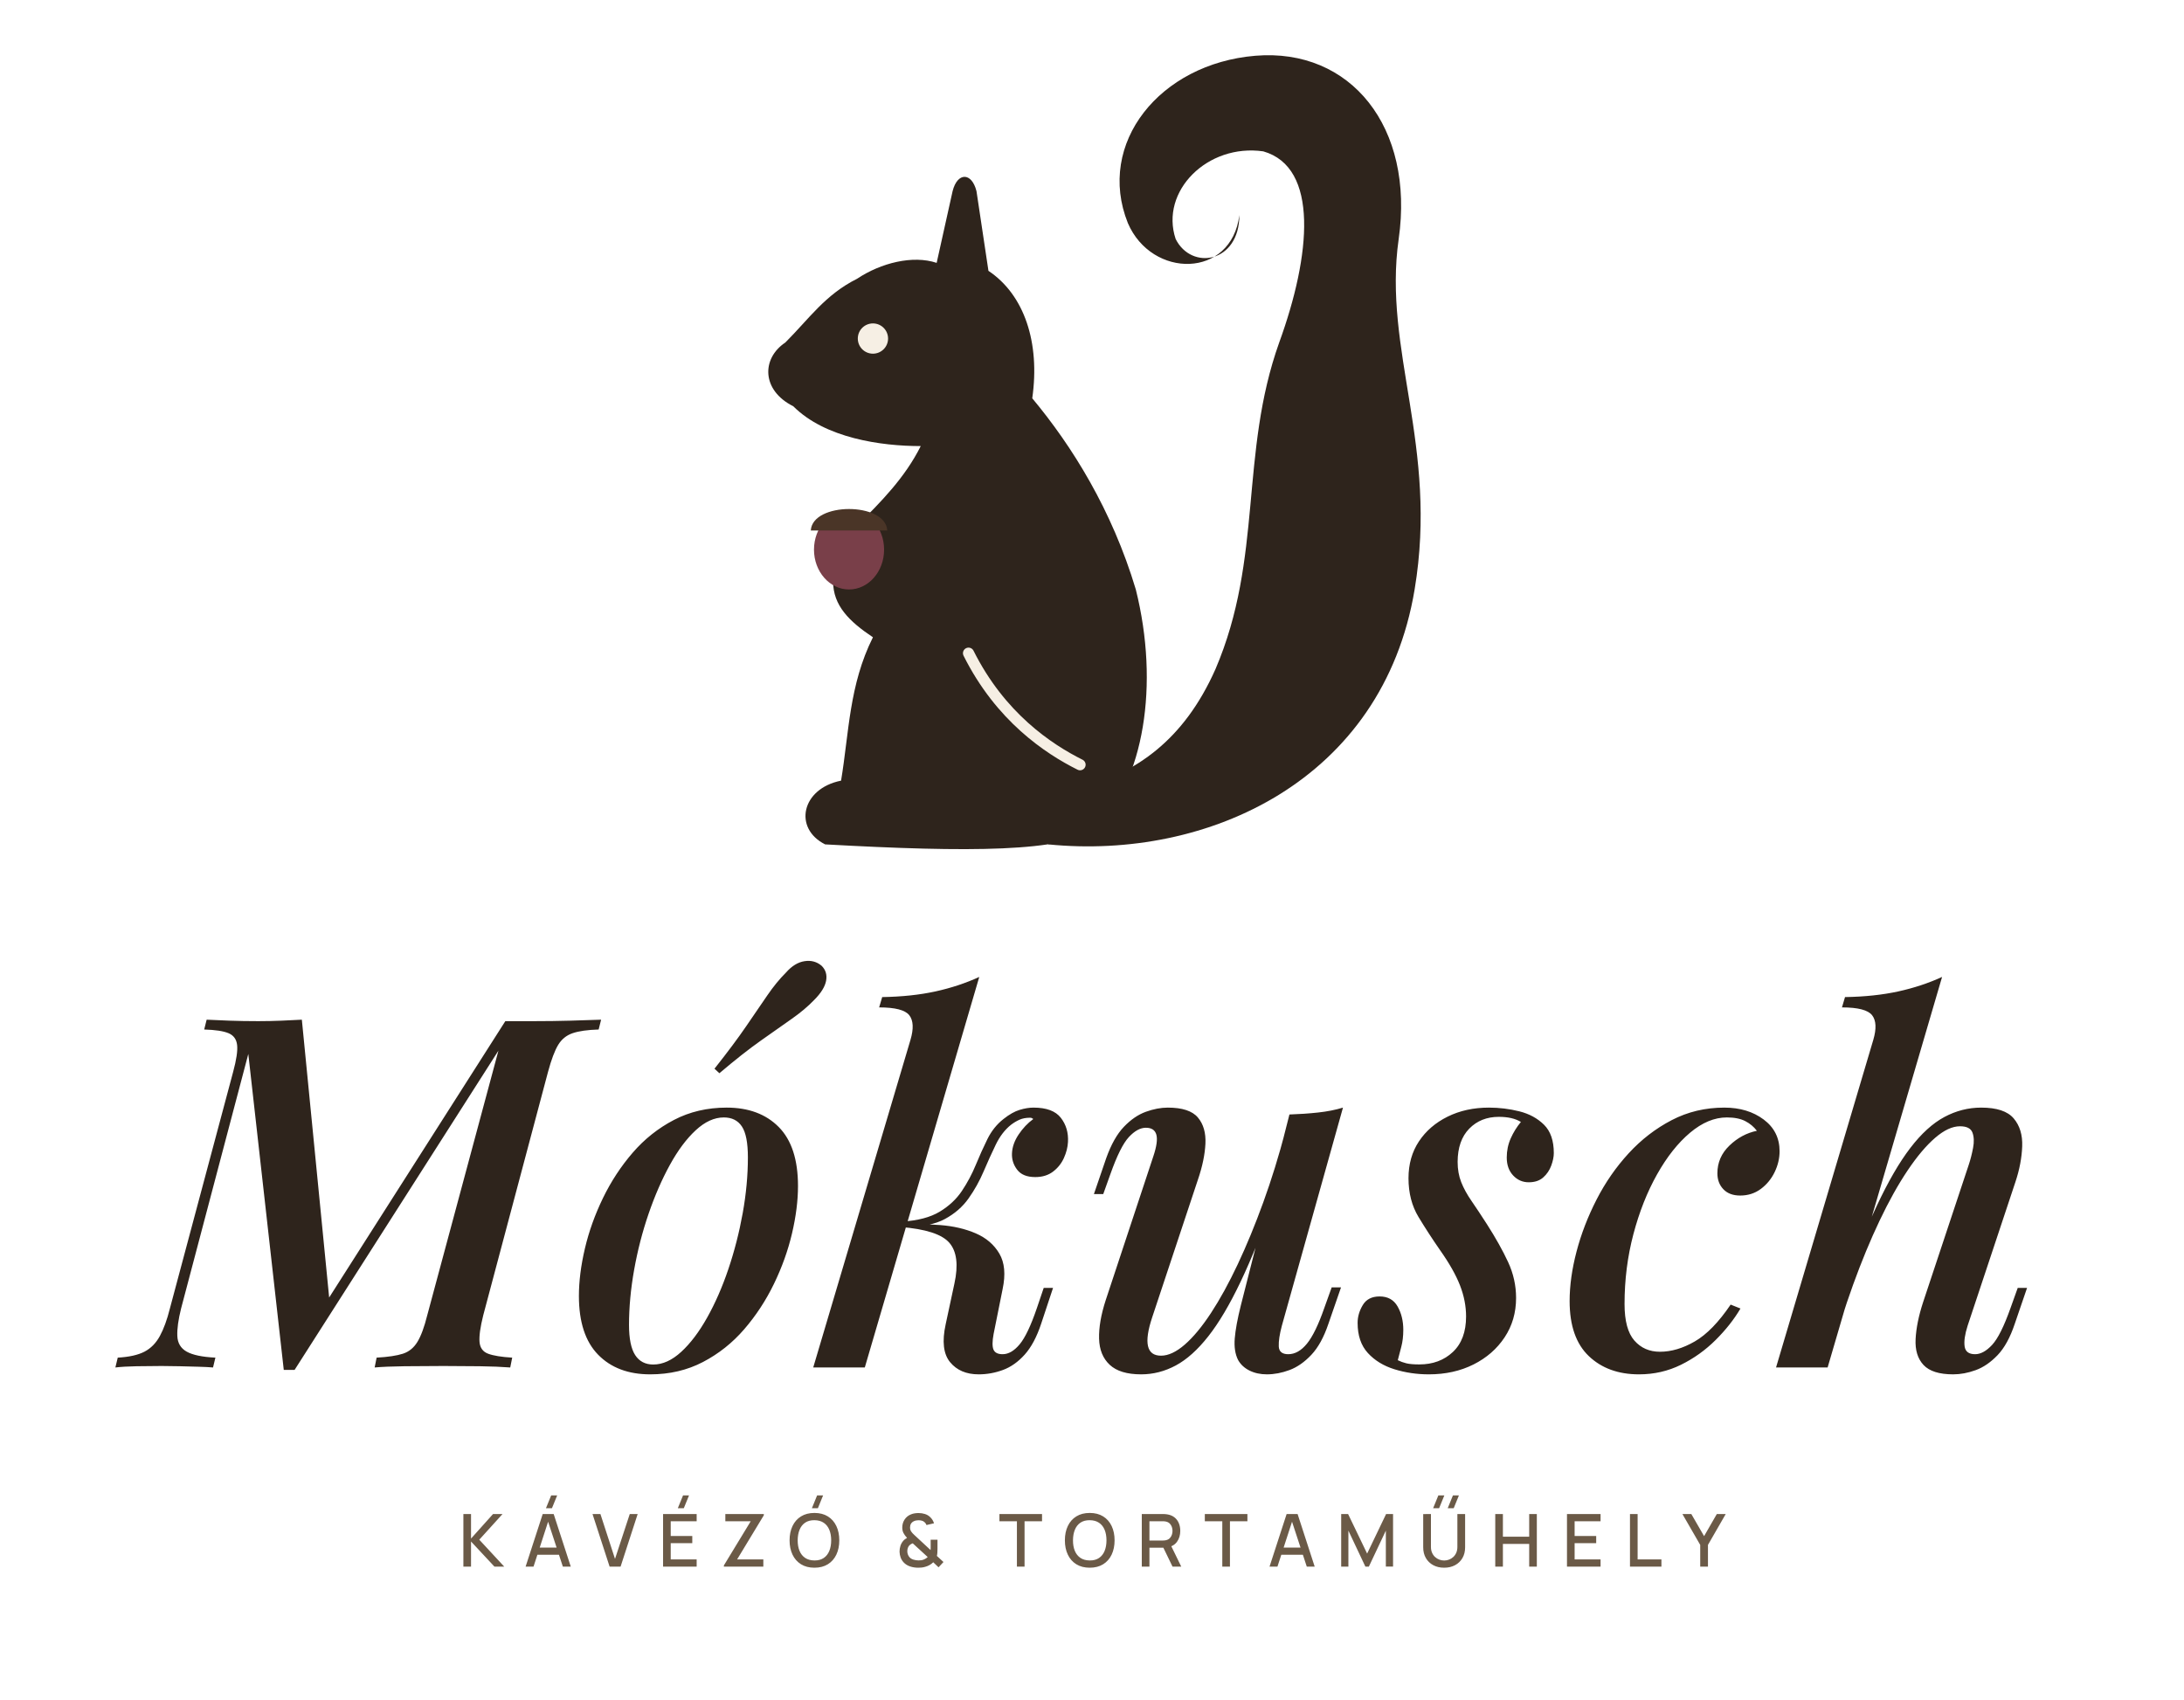
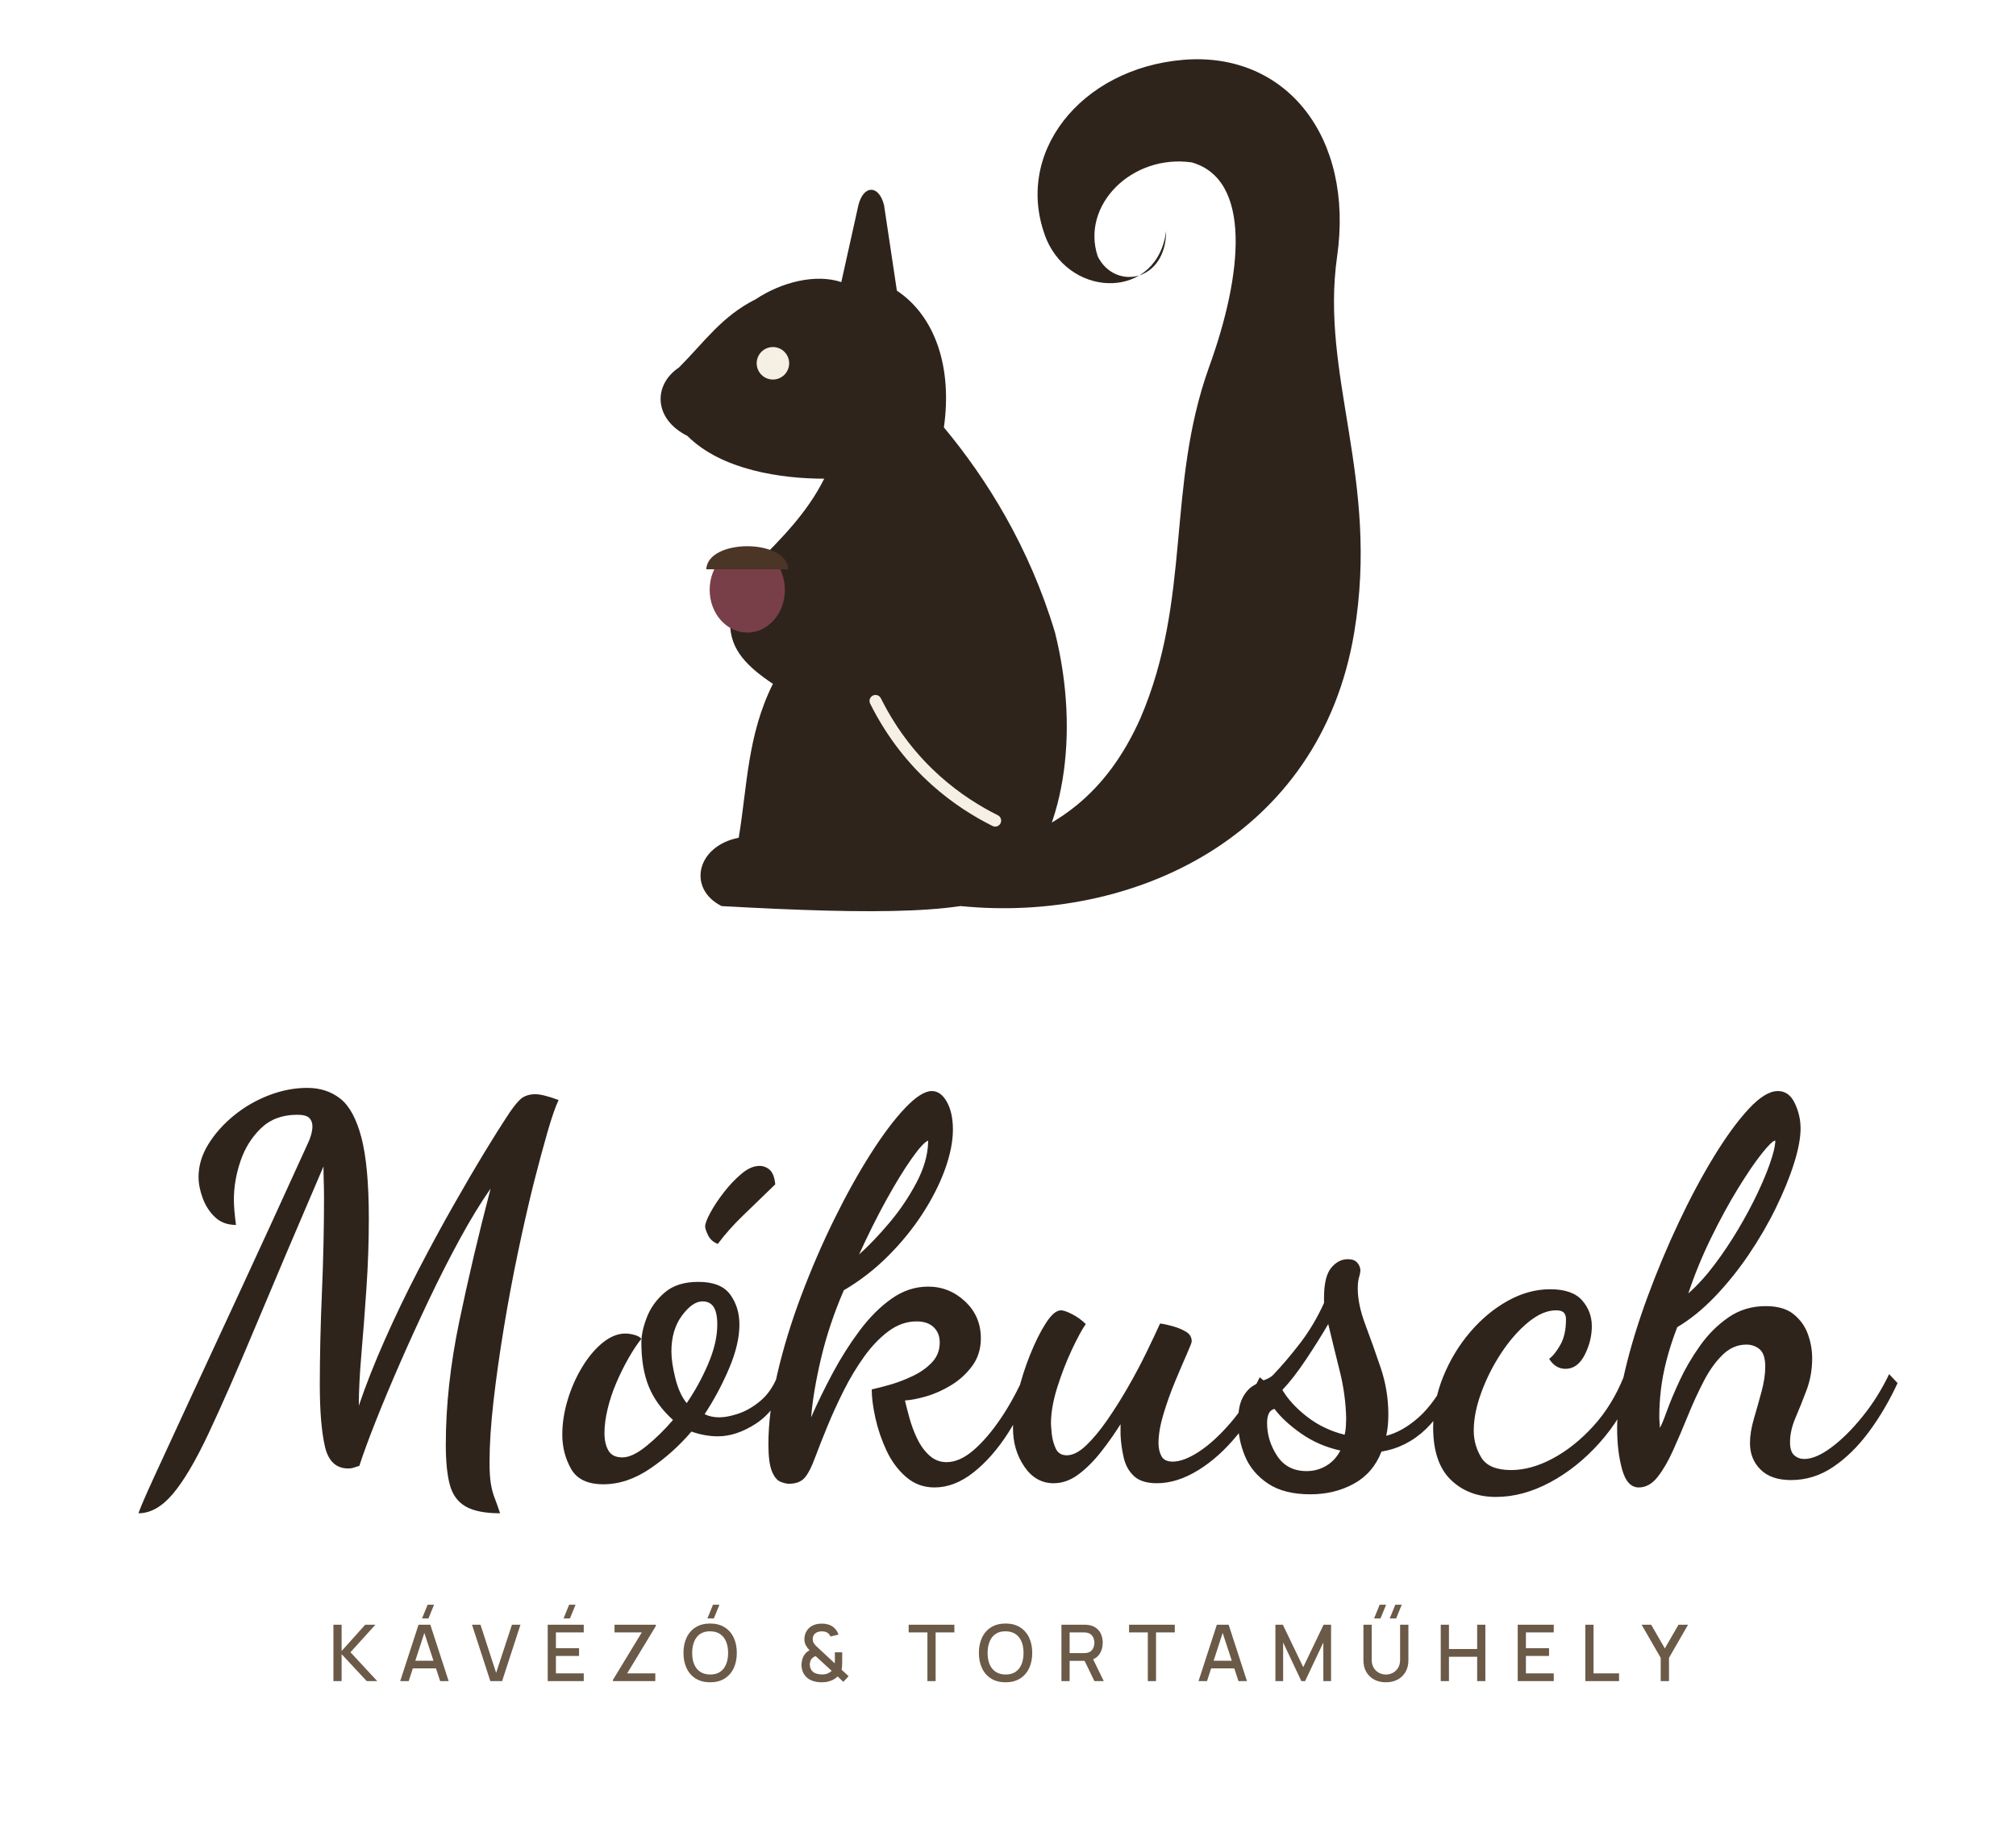
- <svg xmlns="http://www.w3.org/2000/svg" viewBox="0 0 329 256" role="img" aria-label="Mókusch kávézó és tortaműhely – logó">
-   <g transform="translate(88.3 0) scale(1.2)">
+ <svg xmlns="http://www.w3.org/2000/svg" viewBox="0 0 283 256" role="img" aria-label="Mókusch kávézó és tortaműhely – logó">
+   <g transform="translate(65.3 0) scale(1.2)">
    <path d="M58 106 C 78 108, 100 98, 104 74 C 107 56, 100 44, 102 30 C 104 16, 96 6, 84 7 C 72 8, 64 18, 68 28 C 71 35, 81 35, 82 27 C 82 33, 76 34, 74 30 C 72 24, 78 18, 85 19 C 92 21, 91 32, 87 43 C 82 57, 85 70, 79 84 C 75 93, 69 97, 62 99 Z" fill="#2E241C" />
    <path d="M30 106 C 26 104, 27 99, 32 98 C 33 92, 33 86, 36 80 C 33 78, 31 76, 31 73 C 28 70, 30 66, 34 66 C 37 63, 40 60, 42 56 C 37 56, 30 55, 26 51 C 22 49, 22 45, 25 43 C 28 40, 30 37, 34 35 C 37 33, 41 32, 44 33 L 46 24 C 46.6 21.6, 48.4 21.6, 49 24 L 50.5 34 C 55 37, 57 43, 56 50 C 61 56, 66 64, 69 74 C 72 86, 70 98, 64 104 C 60 107, 48 107, 30 106 Z" fill="#2E241C" />
    <circle cx="36" cy="42.5" r="1.9" fill="#F6EFE4" />
    <path d="M48 82 C 52 90, 58 94, 62 96" fill="none" stroke="#F6EFE4" stroke-width="1.4" stroke-linecap="round" />
    <g transform="translate(29 63)">
      <ellipse cx="4" cy="6" rx="4.4" ry="5" fill="#793F49" />
      <path d="M-0.8 3.6 C -0.6 0, 8.6 0, 8.8 3.6 Z" fill="#4A3527" />
    </g>
  </g>
-   <path d="M76.122 153.83H80.414Q83.27 153.83 85.927 153.756Q88.583 153.682 90.552 153.608L90.182 155.088Q87.666 155.162 86.26 155.643Q84.854 156.124 84.077 157.419Q83.3 158.714 82.56 161.452L72.792 198.156Q72.126 200.82 72.237 202.152Q72.348 203.484 73.532 203.928Q74.716 204.372 77.158 204.52L76.862 206.0Q74.953 205.852 72.303 205.815Q69.654 205.778 66.798 205.778Q63.69 205.778 60.9 205.815Q58.11 205.852 56.438 206.0L56.734 204.52Q59.324 204.372 60.693 203.928Q62.062 203.484 62.876 202.152Q63.69 200.82 64.356 198.156L75.086 158.27L44.376 206.37H42.748L37.405 158.773L27.282 197.105Q26.645 199.651 26.712 201.257Q26.779 202.862 28.125 203.617Q29.472 204.372 32.447 204.52L32.092 206.0Q31.263 205.926 29.909 205.889Q28.555 205.852 27.089 205.815Q25.624 205.778 24.351 205.778Q22.487 205.778 20.563 205.815Q18.639 205.852 17.381 206.0L17.736 204.52Q20.326 204.372 21.769 203.617Q23.212 202.862 24.085 201.257Q24.958 199.651 25.595 197.105L35.126 161.452Q35.866 158.714 35.718 157.419Q35.57 156.124 34.423 155.643Q33.276 155.162 30.76 155.088L31.13 153.608Q32.491 153.682 34.556 153.756Q36.621 153.83 38.9 153.83Q40.631 153.83 42.407 153.756Q44.183 153.682 45.471 153.608L49.585 195.462ZM109.037 168.334Q106.891 168.334 104.804 170.265Q102.717 172.197 100.912 175.482Q99.106 178.768 97.708 182.838Q96.309 186.908 95.532 191.259Q94.755 195.61 94.755 199.577Q94.755 202.7 95.68 204.128Q96.605 205.556 98.411 205.556Q100.542 205.556 102.621 203.647Q104.701 201.738 106.528 198.482Q108.356 195.226 109.725 191.17Q111.094 187.115 111.879 182.771Q112.663 178.428 112.663 174.343Q112.663 171.057 111.76 169.696Q110.857 168.334 109.037 168.334ZM87.207 195.226Q87.207 191.925 88.11 188.077Q89.013 184.229 90.833 180.477Q92.653 176.726 95.31 173.647Q97.967 170.569 101.526 168.711Q105.085 166.854 109.466 166.854Q114.424 166.854 117.318 169.784Q120.211 172.715 120.211 178.664Q120.211 181.965 119.308 185.813Q118.405 189.661 116.585 193.413Q114.765 197.164 112.108 200.243Q109.451 203.321 105.892 205.179Q102.333 207.036 97.952 207.036Q92.994 207.036 90.1 204.076Q87.207 201.116 87.207 195.226ZM107.631 160.993Q110.561 157.293 112.389 154.622Q114.217 151.95 115.579 149.96Q116.94 147.969 118.405 146.504Q119.708 145.024 121.195 144.795Q122.683 144.565 123.763 145.483Q124.695 146.4 124.444 147.747Q124.192 149.094 122.638 150.648Q121.262 152.084 119.279 153.475Q117.295 154.866 114.602 156.768Q111.908 158.67 108.371 161.674ZM130.275 206.0H122.505L137.157 156.642Q137.897 154.126 136.979 152.942Q136.062 151.758 132.436 151.758L132.895 150.204Q137.364 150.13 140.909 149.353Q144.453 148.576 147.517 147.17ZM149.678 200.953Q149.367 202.626 149.663 203.314Q149.959 204.002 151.039 204.002Q152.357 204.002 153.6 202.515Q154.843 201.027 156.205 197.031L157.226 194.012H158.632L156.841 199.414Q155.849 202.404 154.362 204.061Q152.875 205.719 151.084 206.377Q149.293 207.036 147.428 207.036Q144.631 207.036 143.121 205.201Q141.612 203.366 142.455 199.503L143.773 193.361Q144.69 189.172 143.018 187.226Q141.345 185.28 135.633 184.836V184.54Q138.593 184.318 141.612 184.547Q144.631 184.777 146.992 185.798Q149.352 186.819 150.544 188.847Q151.735 190.874 151.039 194.175ZM155.169 168.378Q154.251 168.378 153.585 168.674Q152.919 168.97 152.297 169.444Q150.921 170.539 150.003 172.434Q149.086 174.328 148.168 176.481Q147.251 178.635 145.904 180.537Q144.557 182.438 142.337 183.637Q140.117 184.836 136.521 184.762L135.781 184.836L135.929 184.022Q139.451 183.8 141.553 182.535Q143.654 181.269 144.897 179.412Q146.141 177.554 146.984 175.505Q147.828 173.455 148.745 171.597Q149.663 169.74 151.187 168.556Q152.475 167.535 153.6 167.194Q154.725 166.854 155.687 166.854Q158.617 166.854 159.808 168.393Q161 169.932 160.881 172.034Q160.822 173.218 160.267 174.446Q159.712 175.675 158.632 176.496Q157.551 177.318 155.953 177.318Q154.073 177.318 153.23 176.215Q152.386 175.112 152.445 173.751Q152.505 172.315 153.444 170.909Q154.384 169.503 155.657 168.571Q155.539 168.482 155.435 168.43Q155.331 168.378 155.169 168.378ZM192.05 180.278Q189.342 187.929 186.885 193.087Q184.428 198.245 182.023 201.301Q179.618 204.357 177.124 205.697Q174.631 207.036 171.907 207.036Q168.711 207.036 167.171 205.6Q165.632 204.165 165.566 201.656Q165.499 199.148 166.565 195.862L173.743 174.18Q174.483 171.975 174.194 170.931Q173.905 169.888 172.618 169.888Q171.36 169.888 170.057 171.287Q168.755 172.685 167.275 176.859L166.195 179.878H164.789L166.639 174.476Q167.749 171.368 169.31 169.74Q170.871 168.112 172.61 167.483Q174.349 166.854 175.918 166.854Q179.189 166.854 180.447 168.341Q181.705 169.829 181.587 172.286Q181.468 174.742 180.462 177.688L173.565 198.452Q171.641 204.224 174.897 204.224Q176.555 204.224 178.479 202.552Q180.403 200.879 182.43 197.786Q184.458 194.693 186.456 190.453Q188.454 186.212 190.304 181.114Q192.154 176.015 193.649 170.302ZM193.101 199.71Q192.583 201.649 192.635 202.825Q192.687 204.002 194.063 204.002Q195.587 204.002 196.882 202.411Q198.177 200.82 199.495 197.031L200.605 193.938H202.011L200.116 199.414Q199.095 202.448 197.548 204.091Q196.002 205.734 194.263 206.385Q192.524 207.036 190.837 207.036Q189.371 207.036 188.224 206.466Q187.077 205.896 186.5 204.86Q185.849 203.558 186.004 201.627Q186.16 199.695 186.915 196.676L194.241 167.89Q196.49 167.816 198.547 167.594Q200.605 167.372 202.307 166.854ZM210.565 204.905Q211.157 205.201 211.845 205.371Q212.533 205.541 213.806 205.541Q216.87 205.541 218.86 203.669Q220.851 201.797 220.851 198.319Q220.851 195.98 219.933 193.627Q219.016 191.274 216.914 188.299Q215.197 185.828 213.688 183.334Q212.178 180.84 212.178 177.495Q212.178 174.313 213.747 171.945Q215.316 169.577 218.069 168.216Q220.821 166.854 224.299 166.854Q226.638 166.854 228.88 167.416Q231.122 167.979 232.595 169.437Q234.067 170.894 234.067 173.706Q234.067 174.535 233.683 175.586Q233.298 176.637 232.476 177.369Q231.655 178.102 230.293 178.102Q228.902 178.102 227.94 177.073Q226.978 176.045 226.978 174.372Q226.978 172.833 227.578 171.486Q228.177 170.14 229.109 169.015Q227.866 168.245 225.779 168.245Q223.071 168.245 221.332 170.021Q219.593 171.797 219.578 175.024Q219.578 176.711 220.118 178.08Q220.659 179.449 221.665 180.907Q222.671 182.364 224.003 184.436Q225.972 187.515 227.178 190.112Q228.384 192.71 228.384 195.522Q228.384 198.852 226.66 201.456Q224.936 204.061 221.968 205.549Q219.001 207.036 215.242 207.036Q212.533 207.036 210.069 206.274Q207.605 205.512 206.058 203.824Q204.512 202.137 204.512 199.281Q204.512 197.904 205.289 196.602Q206.066 195.3 207.827 195.3Q209.677 195.3 210.535 196.809Q211.394 198.319 211.394 200.332Q211.394 201.752 211.09 202.892Q210.787 204.032 210.565 204.905ZM260.13 168.334Q257.333 168.334 254.595 170.635Q251.857 172.937 249.622 176.911Q247.387 180.884 246.055 185.924Q244.723 190.963 244.723 196.439Q244.723 200.258 246.203 201.945Q247.683 203.632 250.051 203.632Q252.612 203.632 255.305 202.078Q257.999 200.524 260.707 196.528L262.187 197.12Q260.752 199.562 258.45 201.856Q256.149 204.15 253.226 205.593Q250.303 207.036 246.899 207.036Q242.222 207.036 239.336 204.283Q236.45 201.53 236.45 195.995Q236.45 192.502 237.494 188.529Q238.537 184.555 240.513 180.699Q242.489 176.844 245.345 173.736Q248.201 170.628 251.827 168.741Q255.453 166.854 259.76 166.854Q263.283 166.854 265.68 168.645Q268.078 170.436 268.078 173.425Q268.078 175.024 267.338 176.563Q266.598 178.102 265.258 179.101Q263.919 180.1 262.143 180.1Q260.515 180.1 259.612 179.153Q258.709 178.206 258.709 176.755Q258.709 174.313 260.53 172.567Q262.35 170.82 264.659 170.347Q263.963 169.429 262.898 168.882Q261.832 168.334 260.13 168.334ZM275.315 206.0H267.545L282.197 156.642Q282.937 154.126 282.019 152.942Q281.102 151.758 277.476 151.758L277.935 150.204Q282.404 150.13 285.949 149.353Q289.493 148.576 292.557 147.17ZM277.313 195.122Q280.169 187.1 282.722 181.647Q285.275 176.193 287.769 172.937Q290.263 169.681 292.905 168.267Q295.547 166.854 298.447 166.854Q301.97 166.854 303.346 168.482Q304.723 170.11 304.626 172.693Q304.53 175.275 303.613 178.028L296.405 199.71Q295.783 201.664 295.954 202.833Q296.124 204.002 297.53 204.002Q298.788 204.002 300.09 202.603Q301.393 201.205 302.873 197.031L303.953 194.012H305.359L303.509 199.414Q302.473 202.522 300.912 204.15Q299.35 205.778 297.611 206.407Q295.872 207.036 294.229 207.036Q291.077 207.036 289.76 205.623Q288.443 204.209 288.568 201.73Q288.694 199.251 289.686 196.202L296.583 175.438Q296.967 174.284 297.226 172.922Q297.485 171.56 297.13 170.613Q296.775 169.666 295.251 169.666Q293.534 169.666 291.521 171.398Q289.508 173.129 287.37 176.311Q285.231 179.493 283.144 183.881Q281.057 188.27 279.148 193.546Q277.239 198.822 275.626 204.772Z" fill="#2E241C" />
-   <path d="M69.805 236.0V228.08H70.956V231.776L74.271 228.08H75.701L72.199 231.945L75.957 236.0H74.483L70.956 232.216V236.0ZM83.147 227.2H82.245L83.029 225.275H83.931ZM79.179 236.0 81.753 228.08H83.407L85.981 236.0H84.789L82.417 228.773H82.718L80.371 236.0ZM80.514 234.214V233.136H84.65V234.214ZM91.832 236.0 89.258 228.08H90.449L92.646 234.838L94.868 228.08H96.059L93.485 236.0ZM103.01 227.2H102.108L102.893 225.275H103.795ZM99.886 236.0V228.08H104.946V229.165H101.038V231.384H104.286V232.469H101.038V234.915H104.946V236.0ZM109.046 236.0V235.82L113.091 229.165H109.266V228.08H115.063V228.267L111.041 234.911H114.99V236.0ZM123.208 227.2H122.306L123.09 225.275H123.992ZM122.687 236.165Q121.501 236.165 120.664 235.644Q119.827 235.124 119.385 234.194Q118.943 233.265 118.943 232.04Q118.943 230.815 119.385 229.886Q119.827 228.956 120.664 228.436Q121.501 227.915 122.687 227.915Q123.873 227.915 124.71 228.436Q125.547 228.956 125.989 229.886Q126.431 230.815 126.431 232.04Q126.431 233.265 125.989 234.194Q125.547 235.124 124.71 235.644Q123.873 236.165 122.687 236.165ZM122.687 235.072Q123.528 235.08 124.088 234.699Q124.649 234.319 124.929 233.633Q125.21 232.947 125.21 232.04Q125.21 231.133 124.929 230.453Q124.649 229.774 124.088 229.395Q123.528 229.015 122.687 229.008Q121.845 229 121.287 229.38Q120.729 229.759 120.448 230.446Q120.168 231.133 120.164 232.04Q120.161 232.947 120.441 233.626Q120.722 234.304 121.284 234.685Q121.845 235.065 122.687 235.072ZM138.328 236.165Q137.667 236.165 137.088 235.971Q136.51 235.776 136.121 235.358Q135.815 235.021 135.67 234.618Q135.525 234.214 135.509 233.756Q135.507 233.31 135.638 232.889Q135.769 232.467 136.048 232.139Q136.174 231.985 136.327 231.873Q136.48 231.761 136.638 231.673Q136.284 231.288 136.102 230.939Q135.919 230.59 135.919 230.108Q135.919 229.44 136.271 228.904Q136.623 228.368 137.236 228.128Q137.516 228.014 137.807 227.972Q138.097 227.93 138.376 227.93Q138.871 227.93 139.333 228.075Q139.795 228.219 140.121 228.542Q140.33 228.733 140.477 228.976Q140.624 229.219 140.701 229.473L139.568 229.737Q139.476 229.473 139.26 229.29Q139.078 229.129 138.838 229.072Q138.598 229.015 138.361 229.015Q137.971 229.015 137.661 229.162Q137.373 229.301 137.231 229.54Q137.089 229.78 137.089 230.115Q137.089 230.41 137.194 230.593Q137.298 230.775 137.47 230.973Q137.577 231.088 137.722 231.221Q137.866 231.354 138.02 231.497L140.18 233.503Q140.191 233.38 140.195 233.244Q140.198 233.107 140.198 232.982L140.195 231.952H141.225V233.312Q141.225 233.657 141.204 233.934Q141.183 234.211 141.133 234.39L142.127 235.307L141.383 236.103L140.583 235.344Q140.334 235.597 140.019 235.77Q139.703 235.943 139.384 236.026Q139.119 236.108 138.857 236.137Q138.596 236.165 138.328 236.165ZM138.365 235.065Q138.585 235.065 138.77 235.04Q138.955 235.015 139.128 234.944Q139.361 234.85 139.505 234.751Q139.65 234.652 139.751 234.559L137.496 232.491Q137.324 232.552 137.178 232.649Q137.032 232.746 136.928 232.872Q136.803 233.032 136.74 233.242Q136.677 233.452 136.678 233.694Q136.682 233.961 136.766 234.177Q136.849 234.392 136.99 234.563Q137.21 234.828 137.602 234.947Q137.993 235.065 138.365 235.065ZM153.189 236.0V229.165H150.556V228.08H156.973V229.165H154.34V236.0ZM164.158 236.165Q162.972 236.165 162.135 235.644Q161.298 235.124 160.857 234.194Q160.415 233.265 160.415 232.04Q160.415 230.815 160.857 229.886Q161.298 228.956 162.135 228.436Q162.972 227.915 164.158 227.915Q165.345 227.915 166.182 228.436Q167.018 228.956 167.46 229.886Q167.902 230.815 167.902 232.04Q167.902 233.265 167.46 234.194Q167.018 235.124 166.182 235.644Q165.345 236.165 164.158 236.165ZM164.158 235.072Q165 235.08 165.56 234.699Q166.12 234.319 166.401 233.633Q166.681 232.947 166.681 232.04Q166.681 231.133 166.401 230.453Q166.12 229.774 165.56 229.395Q165 229.015 164.158 229.008Q163.317 229 162.759 229.38Q162.2 229.759 161.92 230.446Q161.639 231.133 161.636 232.04Q161.632 232.947 161.913 233.626Q162.193 234.304 162.755 234.685Q163.317 235.065 164.158 235.072ZM172 236.0V228.08H175.201Q175.317 228.08 175.487 228.088Q175.658 228.096 175.81 228.124Q176.474 228.227 176.916 228.574Q177.359 228.922 177.578 229.449Q177.797 229.976 177.797 230.617Q177.797 231.563 177.313 232.247Q176.829 232.931 175.861 233.1L175.392 233.155H173.152V236.0ZM176.631 236.0 175.069 232.777 176.228 232.48 177.944 236.0ZM173.152 232.069H175.157Q175.265 232.069 175.4 232.058Q175.535 232.047 175.656 232.018Q176.01 231.934 176.223 231.712Q176.437 231.49 176.532 231.199Q176.628 230.909 176.628 230.617Q176.628 230.326 176.532 230.035Q176.437 229.745 176.223 229.523Q176.01 229.301 175.656 229.217Q175.535 229.186 175.4 229.175Q175.265 229.165 175.157 229.165H173.152ZM184.128 236.0V229.165H181.496V228.08H187.912V229.165H185.28V236.0ZM191.244 236.0 193.818 228.08H195.472L198.046 236.0H196.854L194.482 228.773H194.783L192.436 236.0ZM192.579 234.214V233.136H196.715V234.214ZM202.038 236.0V228.08H203.079L205.946 234.038L208.803 228.08H209.851V235.996H208.766V230.577L206.207 236.0H205.682L203.123 230.577V236.0ZM217.55 236.165Q216.619 236.165 215.908 235.784Q215.196 235.402 214.795 234.71Q214.393 234.018 214.393 233.085V228.087L215.559 228.08V233.026Q215.559 233.53 215.73 233.915Q215.9 234.299 216.186 234.558Q216.472 234.817 216.828 234.949Q217.184 235.08 217.55 235.08Q217.924 235.08 218.28 234.947Q218.636 234.814 218.92 234.554Q219.204 234.295 219.373 233.911Q219.541 233.527 219.541 233.026V228.08H220.707V233.085Q220.707 234.016 220.306 234.708Q219.904 235.4 219.193 235.783Q218.482 236.165 217.55 236.165ZM218.988 227.2H218.086L218.87 225.275H219.772ZM216.791 227.2H215.889L216.674 225.275H217.576ZM225.247 236.0V228.08H226.399V231.494H230.359V228.08H231.51V236.0H230.359V232.579H226.399V236.0ZM236.052 236.0V228.08H241.112V229.165H237.203V231.384H240.452V232.469H237.203V234.915H241.112V236.0ZM245.542 236.0V228.08H246.693V234.915H250.279V236.0ZM256.123 236.0V232.729L253.442 228.08H254.784L256.706 231.409L258.623 228.08H259.965L257.289 232.729V236.0Z" fill="#6B5A47" />
+   <path d="M19.437 212.438Q19.807 211.328 21.62 207.369Q23.433 203.41 26.504 196.787Q29.575 190.164 33.793 181.062Q38.011 171.96 43.191 160.564Q43.487 159.972 43.672 159.306Q43.857 158.64 43.857 158.122Q43.857 157.382 43.413 156.938Q42.969 156.494 41.711 156.494Q38.603 156.494 36.642 158.381Q34.681 160.268 33.756 163.006Q32.831 165.744 32.831 168.408Q32.831 169.074 32.905 169.962Q32.979 170.85 33.127 171.96Q31.351 171.96 30.204 170.887Q29.057 169.814 28.465 168.223Q27.873 166.632 27.873 165.226Q27.873 162.858 29.242 160.638Q30.611 158.418 32.831 156.605Q35.051 154.792 37.752 153.756Q40.453 152.72 43.117 152.72Q45.855 152.72 47.779 154.237Q49.703 155.754 50.739 159.713Q51.775 163.672 51.775 171.072Q51.775 175.882 51.442 180.803Q51.109 185.724 50.739 190.016Q50.369 194.308 50.369 197.342Q51.849 192.976 54.032 188.055Q56.215 183.134 58.731 178.287Q61.247 173.44 63.689 169.148Q66.131 164.856 68.092 161.637Q70.053 158.418 71.089 156.864Q72.125 155.236 72.939 154.422Q73.753 153.608 75.159 153.608Q76.195 153.608 78.415 154.422Q77.749 155.828 76.861 158.899Q75.973 161.97 74.937 166.04Q73.827 170.48 72.717 175.771Q71.607 181.062 70.719 186.464Q69.831 191.866 69.276 196.713Q68.721 201.56 68.721 205.26Q68.721 207.184 68.906 208.294Q69.091 209.404 69.424 210.255Q69.757 211.106 70.201 212.438Q67.019 212.438 65.354 211.476Q63.689 210.514 63.134 208.405Q62.579 206.296 62.579 202.818Q62.579 194.604 64.466 185.539Q66.353 176.474 68.869 166.854Q66.797 169.814 64.577 173.884Q62.357 177.954 60.211 182.468Q58.065 186.982 56.141 191.385Q54.217 195.788 52.737 199.525Q51.257 203.262 50.443 205.778Q49.777 206.0 49.518 206.074Q49.259 206.148 48.889 206.148Q46.299 206.148 45.596 203.003Q44.893 199.858 44.893 194.382Q44.893 191.496 44.967 188.203Q45.041 184.91 45.189 181.469Q45.337 178.028 45.411 174.624Q45.485 171.22 45.485 168.112Q45.485 167.002 45.448 165.892Q45.411 164.782 45.411 163.746Q39.787 176.844 35.902 186.131Q32.017 195.418 29.279 201.227Q26.541 207.036 24.247 209.737Q21.953 212.438 19.437 212.438ZM84.705 208.368Q81.375 208.368 80.154 206.185Q78.933 204.002 78.933 201.412Q78.933 199.044 79.673 196.565Q80.413 194.086 81.708 191.94Q83.003 189.794 84.594 188.499Q86.185 187.204 87.813 187.204Q88.331 187.204 89.034 187.389Q89.737 187.574 90.033 187.944Q89.145 189.054 88.22 190.682Q87.295 192.31 86.518 194.123Q85.741 195.936 85.297 197.786Q84.853 199.636 84.853 201.19Q84.853 202.67 85.408 203.632Q85.963 204.594 87.369 204.594Q88.775 204.594 90.736 203.003Q92.697 201.412 94.473 199.34Q92.105 197.194 91.069 194.641Q90.033 192.088 90.033 188.462Q90.033 186.908 90.81 184.91Q91.587 182.912 93.326 181.432Q95.065 179.952 98.025 179.952Q101.207 179.952 102.502 181.728Q103.797 183.504 103.797 185.946Q103.797 188.684 102.354 192.088Q100.911 195.492 98.913 198.526Q99.801 198.97 100.985 198.97Q102.095 198.97 103.649 198.452Q105.203 197.934 106.683 196.713Q108.163 195.492 109.051 193.42L110.383 194.382Q108.755 198.156 106.054 199.895Q103.353 201.634 100.763 201.634Q99.801 201.634 98.839 201.449Q97.877 201.264 97.063 200.968Q94.547 203.928 91.291 206.148Q88.035 208.368 84.705 208.368ZM96.397 196.972Q98.173 194.382 99.431 191.422Q100.689 188.462 100.689 185.946Q100.689 184.244 100.171 183.467Q99.653 182.69 98.617 182.69Q97.211 182.69 95.731 184.688Q94.251 186.686 94.251 189.72Q94.251 191.274 94.806 193.494Q95.361 195.714 96.397 196.972ZM100.763 174.624Q99.801 174.254 99.394 173.403Q98.987 172.552 98.987 172.182Q98.987 171.59 99.727 170.221Q100.467 168.852 101.651 167.335Q102.835 165.818 104.13 164.745Q105.425 163.672 106.609 163.672Q107.423 163.672 108.052 164.227Q108.681 164.782 108.829 166.262Q106.239 168.778 104.278 170.665Q102.317 172.552 100.763 174.624ZM131.177 208.812Q128.883 208.812 127.181 207.332Q125.479 205.852 124.443 203.632Q123.407 201.412 122.889 199.081Q122.371 196.75 122.371 195.048Q123.407 194.826 124.961 194.382Q126.515 193.938 128.143 193.161Q129.771 192.384 130.844 191.237Q131.917 190.09 131.917 188.462Q131.917 187.13 131.066 186.316Q130.215 185.502 128.661 185.502Q126.589 185.502 124.739 186.871Q122.889 188.24 121.298 190.46Q119.707 192.68 118.412 195.27Q117.117 197.86 116.118 200.302Q115.119 202.744 114.453 204.52Q113.639 206.74 112.899 207.517Q112.159 208.294 110.753 208.294Q110.235 208.294 109.532 207.998Q108.829 207.702 108.348 206.518Q107.867 205.334 107.867 202.744Q107.867 198.23 109.125 192.828Q110.383 187.426 112.492 181.839Q114.601 176.252 117.117 171.146Q119.633 166.04 122.223 161.97Q124.813 157.9 127.07 155.532Q129.327 153.164 130.807 153.164Q132.065 153.164 132.916 154.681Q133.767 156.198 133.767 158.566Q133.767 161.082 132.657 164.153Q131.547 167.224 129.512 170.369Q127.477 173.514 124.665 176.326Q121.853 179.138 118.449 181.136Q116.377 185.946 115.267 190.645Q114.157 195.344 113.861 198.97Q115.193 195.936 116.895 192.754Q118.597 189.572 120.669 186.797Q122.741 184.022 125.146 182.32Q127.551 180.618 130.289 180.618Q133.249 180.618 135.469 182.69Q137.689 184.762 137.689 187.87Q137.689 190.09 136.505 191.718Q135.321 193.346 133.582 194.419Q131.843 195.492 130.067 196.01Q128.291 196.528 127.033 196.602Q127.255 197.564 127.662 199.044Q128.069 200.524 128.735 201.93Q129.401 203.336 130.437 204.298Q131.473 205.26 132.879 205.26Q134.729 205.26 136.69 203.558Q138.651 201.856 140.538 199.044Q142.425 196.232 143.905 192.828L144.941 194.086Q143.683 197.786 141.5 201.19Q139.317 204.594 136.653 206.703Q133.989 208.812 131.177 208.812ZM120.595 176.104Q122.593 174.328 124.813 171.701Q127.033 169.074 128.624 166.077Q130.215 163.08 130.289 160.342Q130.289 160.268 130.289 160.231Q130.289 160.194 130.289 160.12Q129.549 160.416 127.958 162.673Q126.367 164.93 124.443 168.408Q122.519 171.886 120.595 176.104ZM147.901 208.22Q145.385 208.22 143.794 205.889Q142.203 203.558 142.203 200.524Q142.203 198.452 142.869 195.64Q143.535 192.828 144.608 190.164Q145.681 187.5 146.828 185.724Q147.975 183.948 148.937 183.948Q149.455 183.948 150.528 184.503Q151.601 185.058 152.415 185.872Q151.601 187.056 150.454 189.498Q149.307 191.94 148.419 194.752Q147.531 197.564 147.531 199.858Q147.531 200.154 147.642 201.264Q147.753 202.374 148.197 203.336Q148.641 204.298 149.751 204.298Q151.009 204.298 152.452 202.929Q153.895 201.56 155.412 199.377Q156.929 197.194 158.372 194.678Q159.815 192.162 160.962 189.794Q162.109 187.426 162.849 185.798Q163.515 185.872 164.588 186.168Q165.661 186.464 166.475 186.945Q167.289 187.426 167.289 188.314Q167.289 188.536 166.586 190.127Q165.883 191.718 164.958 193.938Q164.033 196.158 163.33 198.489Q162.627 200.82 162.627 202.596Q162.627 203.632 163.034 204.409Q163.441 205.186 164.625 205.186Q166.179 205.186 168.325 203.78Q170.471 202.374 172.765 199.71Q175.059 197.046 176.835 193.346L177.945 194.234Q176.317 198.23 173.727 201.412Q171.137 204.594 168.177 206.407Q165.217 208.22 162.405 208.22Q160.259 208.22 159.186 207.221Q158.113 206.222 157.743 204.631Q157.373 203.04 157.299 201.412Q157.299 201.042 157.299 200.635Q157.299 200.228 157.299 199.932Q156.041 201.93 154.561 203.817Q153.081 205.704 151.416 206.962Q149.751 208.22 147.901 208.22ZM183.939 209.774Q180.239 209.774 177.982 208.257Q175.725 206.74 174.763 204.409Q173.801 202.078 173.801 199.636Q173.801 197.49 174.393 196.306Q174.985 195.122 175.873 194.567Q176.761 194.012 177.538 193.716Q178.315 193.42 178.685 193.05Q180.535 191.126 182.496 188.573Q184.457 186.02 185.863 182.912V182.172Q185.863 179.212 186.862 177.991Q187.861 176.77 189.193 176.77Q190.081 176.77 190.488 177.214Q190.895 177.658 190.969 178.25Q190.969 178.694 190.784 179.286Q190.599 179.878 190.599 180.914Q190.599 183.134 191.672 185.983Q192.745 188.832 193.818 192.014Q194.891 195.196 194.891 198.526Q194.891 199.414 194.817 200.154Q194.743 200.894 194.595 201.56Q196.889 200.968 199.109 199.007Q201.329 197.046 203.327 193.198L204.215 193.864Q202.809 198.082 200.145 200.635Q197.481 203.188 193.929 203.78Q192.745 206.814 190.044 208.294Q187.343 209.774 183.939 209.774ZM183.421 206.518Q184.901 206.518 186.159 205.778Q187.417 205.038 188.157 203.632Q185.123 202.966 182.681 201.264Q180.239 199.562 178.907 197.786Q177.871 198.008 177.871 199.784Q177.871 202.226 179.277 204.372Q180.683 206.518 183.421 206.518ZM188.749 201.412Q188.897 200.894 188.934 200.191Q188.971 199.488 188.971 199.118Q188.897 195.788 188.083 192.532Q187.269 189.276 186.455 185.872Q185.123 188.166 183.347 190.83Q181.571 193.494 180.017 195.122Q181.201 197.12 183.495 198.896Q185.789 200.672 188.749 201.412ZM209.987 210.144Q206.139 210.144 203.66 207.739Q201.181 205.334 201.181 200.376Q201.181 196.75 202.587 193.272Q203.993 189.794 206.361 187.019Q208.729 184.244 211.652 182.616Q214.575 180.988 217.609 180.988Q220.717 180.988 222.086 182.542Q223.455 184.096 223.455 186.168Q223.455 188.24 222.456 190.201Q221.457 192.162 219.755 192.162Q218.349 192.162 217.461 190.756Q218.201 190.238 219.015 188.832Q219.829 187.426 219.829 185.206Q219.829 184.614 219.533 184.281Q219.237 183.948 218.423 183.948Q216.573 183.948 214.538 185.613Q212.503 187.278 210.764 189.905Q209.025 192.532 207.952 195.455Q206.879 198.378 206.879 200.82Q206.879 202.892 207.952 204.631Q209.025 206.37 212.133 206.37Q214.945 206.37 217.979 204.742Q221.013 203.114 223.677 200.191Q226.341 197.268 227.969 193.198L229.449 194.53Q227.673 199.044 224.528 202.559Q221.383 206.074 217.572 208.109Q213.761 210.144 209.987 210.144ZM230.041 208.812Q228.413 208.812 227.71 206.296Q227.007 203.78 227.007 200.45Q227.007 197.046 228.154 192.236Q229.301 187.426 231.262 182.098Q233.223 176.77 235.628 171.664Q238.033 166.558 240.586 162.377Q243.139 158.196 245.47 155.68Q247.801 153.164 249.577 153.164Q251.131 153.164 251.945 154.866Q252.759 156.568 252.759 158.418Q252.759 160.416 251.834 163.339Q250.909 166.262 249.281 169.592Q247.653 172.922 245.47 176.141Q243.287 179.36 240.734 182.024Q238.181 184.688 235.443 186.316Q234.481 188.832 233.926 191.015Q233.371 193.198 233.149 195.122Q232.927 197.046 232.927 198.896Q232.927 199.266 232.964 199.673Q233.001 200.08 233.001 200.45Q233.297 200.006 233.963 198.156Q234.629 196.306 235.776 193.827Q236.923 191.348 238.625 188.943Q240.327 186.538 242.621 184.947Q244.915 183.356 247.875 183.356Q250.391 183.356 251.797 184.503Q253.203 185.65 253.795 187.315Q254.387 188.98 254.387 190.682Q254.387 193.05 253.61 195.122Q252.833 197.194 252.056 199.007Q251.279 200.82 251.279 202.448Q251.279 203.78 251.871 204.298Q252.463 204.816 253.277 204.816Q254.905 204.816 257.088 203.188Q259.271 201.56 261.454 198.859Q263.637 196.158 265.191 192.902L266.375 194.16Q264.673 197.86 262.379 200.968Q260.085 204.076 257.347 205.926Q254.609 207.776 251.427 207.776Q248.615 207.776 247.135 206.296Q245.655 204.816 245.655 202.596Q245.655 201.042 246.21 199.155Q246.765 197.268 247.283 195.344Q247.801 193.42 247.801 191.866Q247.801 190.09 247.024 189.424Q246.247 188.758 245.137 188.758Q243.287 188.758 241.807 190.201Q240.327 191.644 239.143 193.938Q237.959 196.232 236.923 198.785Q235.887 201.338 234.851 203.632Q233.815 205.926 232.668 207.369Q231.521 208.812 230.041 208.812ZM236.997 181.58Q238.921 179.878 240.697 177.51Q242.473 175.142 243.99 172.589Q245.507 170.036 246.654 167.631Q247.801 165.226 248.467 163.302Q249.133 161.378 249.207 160.342Q249.207 160.268 249.207 160.231Q249.207 160.194 249.207 160.12Q248.763 160.12 247.32 161.933Q245.877 163.746 243.99 166.817Q242.103 169.888 240.216 173.736Q238.329 177.584 236.997 181.58Z" fill="#2E241C" />
+   <path d="M46.805 236.0V228.08H47.956V231.776L51.271 228.08H52.701L49.199 231.945L52.957 236.0H51.483L47.956 232.216V236.0ZM60.147 227.2H59.245L60.029 225.275H60.931ZM56.179 236.0 58.753 228.08H60.407L62.981 236.0H61.789L59.417 228.773H59.718L57.371 236.0ZM57.514 234.214V233.136H61.65V234.214ZM68.832 236.0 66.258 228.08H67.449L69.646 234.838L71.868 228.08H73.059L70.485 236.0ZM80.01 227.2H79.108L79.893 225.275H80.795ZM76.886 236.0V228.08H81.946V229.165H78.038V231.384H81.286V232.469H78.038V234.915H81.946V236.0ZM86.046 236.0V235.82L90.091 229.165H86.266V228.08H92.063V228.267L88.041 234.911H91.99V236.0ZM100.208 227.2H99.306L100.09 225.275H100.992ZM99.687 236.165Q98.501 236.165 97.664 235.644Q96.827 235.124 96.385 234.194Q95.943 233.265 95.943 232.04Q95.943 230.815 96.385 229.886Q96.827 228.956 97.664 228.436Q98.501 227.915 99.687 227.915Q100.873 227.915 101.71 228.436Q102.547 228.956 102.989 229.886Q103.431 230.815 103.431 232.04Q103.431 233.265 102.989 234.194Q102.547 235.124 101.71 235.644Q100.873 236.165 99.687 236.165ZM99.687 235.072Q100.528 235.08 101.088 234.699Q101.649 234.319 101.929 233.633Q102.21 232.947 102.21 232.04Q102.21 231.133 101.929 230.453Q101.649 229.774 101.088 229.395Q100.528 229.015 99.687 229.008Q98.845 229 98.287 229.38Q97.729 229.759 97.448 230.446Q97.168 231.133 97.164 232.04Q97.161 232.947 97.441 233.626Q97.722 234.304 98.284 234.685Q98.845 235.065 99.687 235.072ZM115.328 236.165Q114.667 236.165 114.088 235.971Q113.51 235.776 113.121 235.358Q112.815 235.021 112.67 234.618Q112.525 234.214 112.509 233.756Q112.507 233.31 112.638 232.889Q112.769 232.467 113.048 232.139Q113.174 231.985 113.327 231.873Q113.48 231.761 113.638 231.673Q113.284 231.288 113.102 230.939Q112.919 230.59 112.919 230.108Q112.919 229.44 113.271 228.904Q113.623 228.368 114.236 228.128Q114.516 228.014 114.807 227.972Q115.097 227.93 115.376 227.93Q115.871 227.93 116.333 228.075Q116.795 228.219 117.121 228.542Q117.33 228.733 117.477 228.976Q117.624 229.219 117.701 229.473L116.568 229.737Q116.476 229.473 116.26 229.29Q116.078 229.129 115.838 229.072Q115.598 229.015 115.361 229.015Q114.971 229.015 114.661 229.162Q114.373 229.301 114.231 229.54Q114.089 229.78 114.089 230.115Q114.089 230.41 114.194 230.593Q114.298 230.775 114.47 230.973Q114.577 231.088 114.722 231.221Q114.866 231.354 115.02 231.497L117.18 233.503Q117.191 233.38 117.195 233.244Q117.198 233.107 117.198 232.982L117.195 231.952H118.225V233.312Q118.225 233.657 118.204 233.934Q118.183 234.211 118.133 234.39L119.127 235.307L118.383 236.103L117.583 235.344Q117.334 235.597 117.019 235.77Q116.703 235.943 116.384 236.026Q116.119 236.108 115.857 236.137Q115.596 236.165 115.328 236.165ZM115.365 235.065Q115.585 235.065 115.77 235.04Q115.955 235.015 116.128 234.944Q116.361 234.85 116.505 234.751Q116.65 234.652 116.751 234.559L114.496 232.491Q114.324 232.552 114.178 232.649Q114.032 232.746 113.928 232.872Q113.803 233.032 113.74 233.242Q113.677 233.452 113.678 233.694Q113.682 233.961 113.766 234.177Q113.849 234.392 113.99 234.563Q114.21 234.828 114.602 234.947Q114.993 235.065 115.365 235.065ZM130.189 236.0V229.165H127.556V228.08H133.973V229.165H131.34V236.0ZM141.158 236.165Q139.972 236.165 139.135 235.644Q138.298 235.124 137.857 234.194Q137.415 233.265 137.415 232.04Q137.415 230.815 137.857 229.886Q138.298 228.956 139.135 228.436Q139.972 227.915 141.158 227.915Q142.345 227.915 143.182 228.436Q144.018 228.956 144.46 229.886Q144.902 230.815 144.902 232.04Q144.902 233.265 144.46 234.194Q144.018 235.124 143.182 235.644Q142.345 236.165 141.158 236.165ZM141.158 235.072Q142 235.08 142.56 234.699Q143.12 234.319 143.401 233.633Q143.681 232.947 143.681 232.04Q143.681 231.133 143.401 230.453Q143.12 229.774 142.56 229.395Q142 229.015 141.158 229.008Q140.317 229 139.759 229.38Q139.2 229.759 138.92 230.446Q138.639 231.133 138.636 232.04Q138.632 232.947 138.913 233.626Q139.193 234.304 139.755 234.685Q140.317 235.065 141.158 235.072ZM149 236.0V228.08H152.201Q152.317 228.08 152.487 228.088Q152.658 228.096 152.81 228.124Q153.474 228.227 153.916 228.574Q154.359 228.922 154.578 229.449Q154.797 229.976 154.797 230.617Q154.797 231.563 154.313 232.247Q153.829 232.931 152.861 233.1L152.392 233.155H150.152V236.0ZM153.631 236.0 152.069 232.777 153.228 232.48 154.944 236.0ZM150.152 232.069H152.157Q152.265 232.069 152.4 232.058Q152.535 232.047 152.656 232.018Q153.01 231.934 153.223 231.712Q153.437 231.49 153.532 231.199Q153.628 230.909 153.628 230.617Q153.628 230.326 153.532 230.035Q153.437 229.745 153.223 229.523Q153.01 229.301 152.656 229.217Q152.535 229.186 152.4 229.175Q152.265 229.165 152.157 229.165H150.152ZM161.128 236.0V229.165H158.496V228.08H164.912V229.165H162.28V236.0ZM168.244 236.0 170.818 228.08H172.472L175.046 236.0H173.854L171.482 228.773H171.783L169.436 236.0ZM169.579 234.214V233.136H173.715V234.214ZM179.038 236.0V228.08H180.079L182.946 234.038L185.803 228.08H186.851V235.996H185.766V230.577L183.207 236.0H182.682L180.123 230.577V236.0ZM194.55 236.165Q193.619 236.165 192.908 235.784Q192.196 235.402 191.795 234.71Q191.393 234.018 191.393 233.085V228.087L192.559 228.08V233.026Q192.559 233.53 192.73 233.915Q192.9 234.299 193.186 234.558Q193.472 234.817 193.828 234.949Q194.184 235.08 194.55 235.08Q194.924 235.08 195.28 234.947Q195.636 234.814 195.92 234.554Q196.204 234.295 196.373 233.911Q196.541 233.527 196.541 233.026V228.08H197.707V233.085Q197.707 234.016 197.306 234.708Q196.904 235.4 196.193 235.783Q195.482 236.165 194.55 236.165ZM195.988 227.2H195.086L195.87 225.275H196.772ZM193.791 227.2H192.889L193.674 225.275H194.576ZM202.247 236.0V228.08H203.399V231.494H207.359V228.08H208.51V236.0H207.359V232.579H203.399V236.0ZM213.052 236.0V228.08H218.112V229.165H214.203V231.384H217.452V232.469H214.203V234.915H218.112V236.0ZM222.542 236.0V228.08H223.693V234.915H227.279V236.0ZM233.123 236.0V232.729L230.442 228.08H231.784L233.706 231.409L235.623 228.08H236.965L234.289 232.729V236.0Z" fill="#6B5A47" />
</svg>
